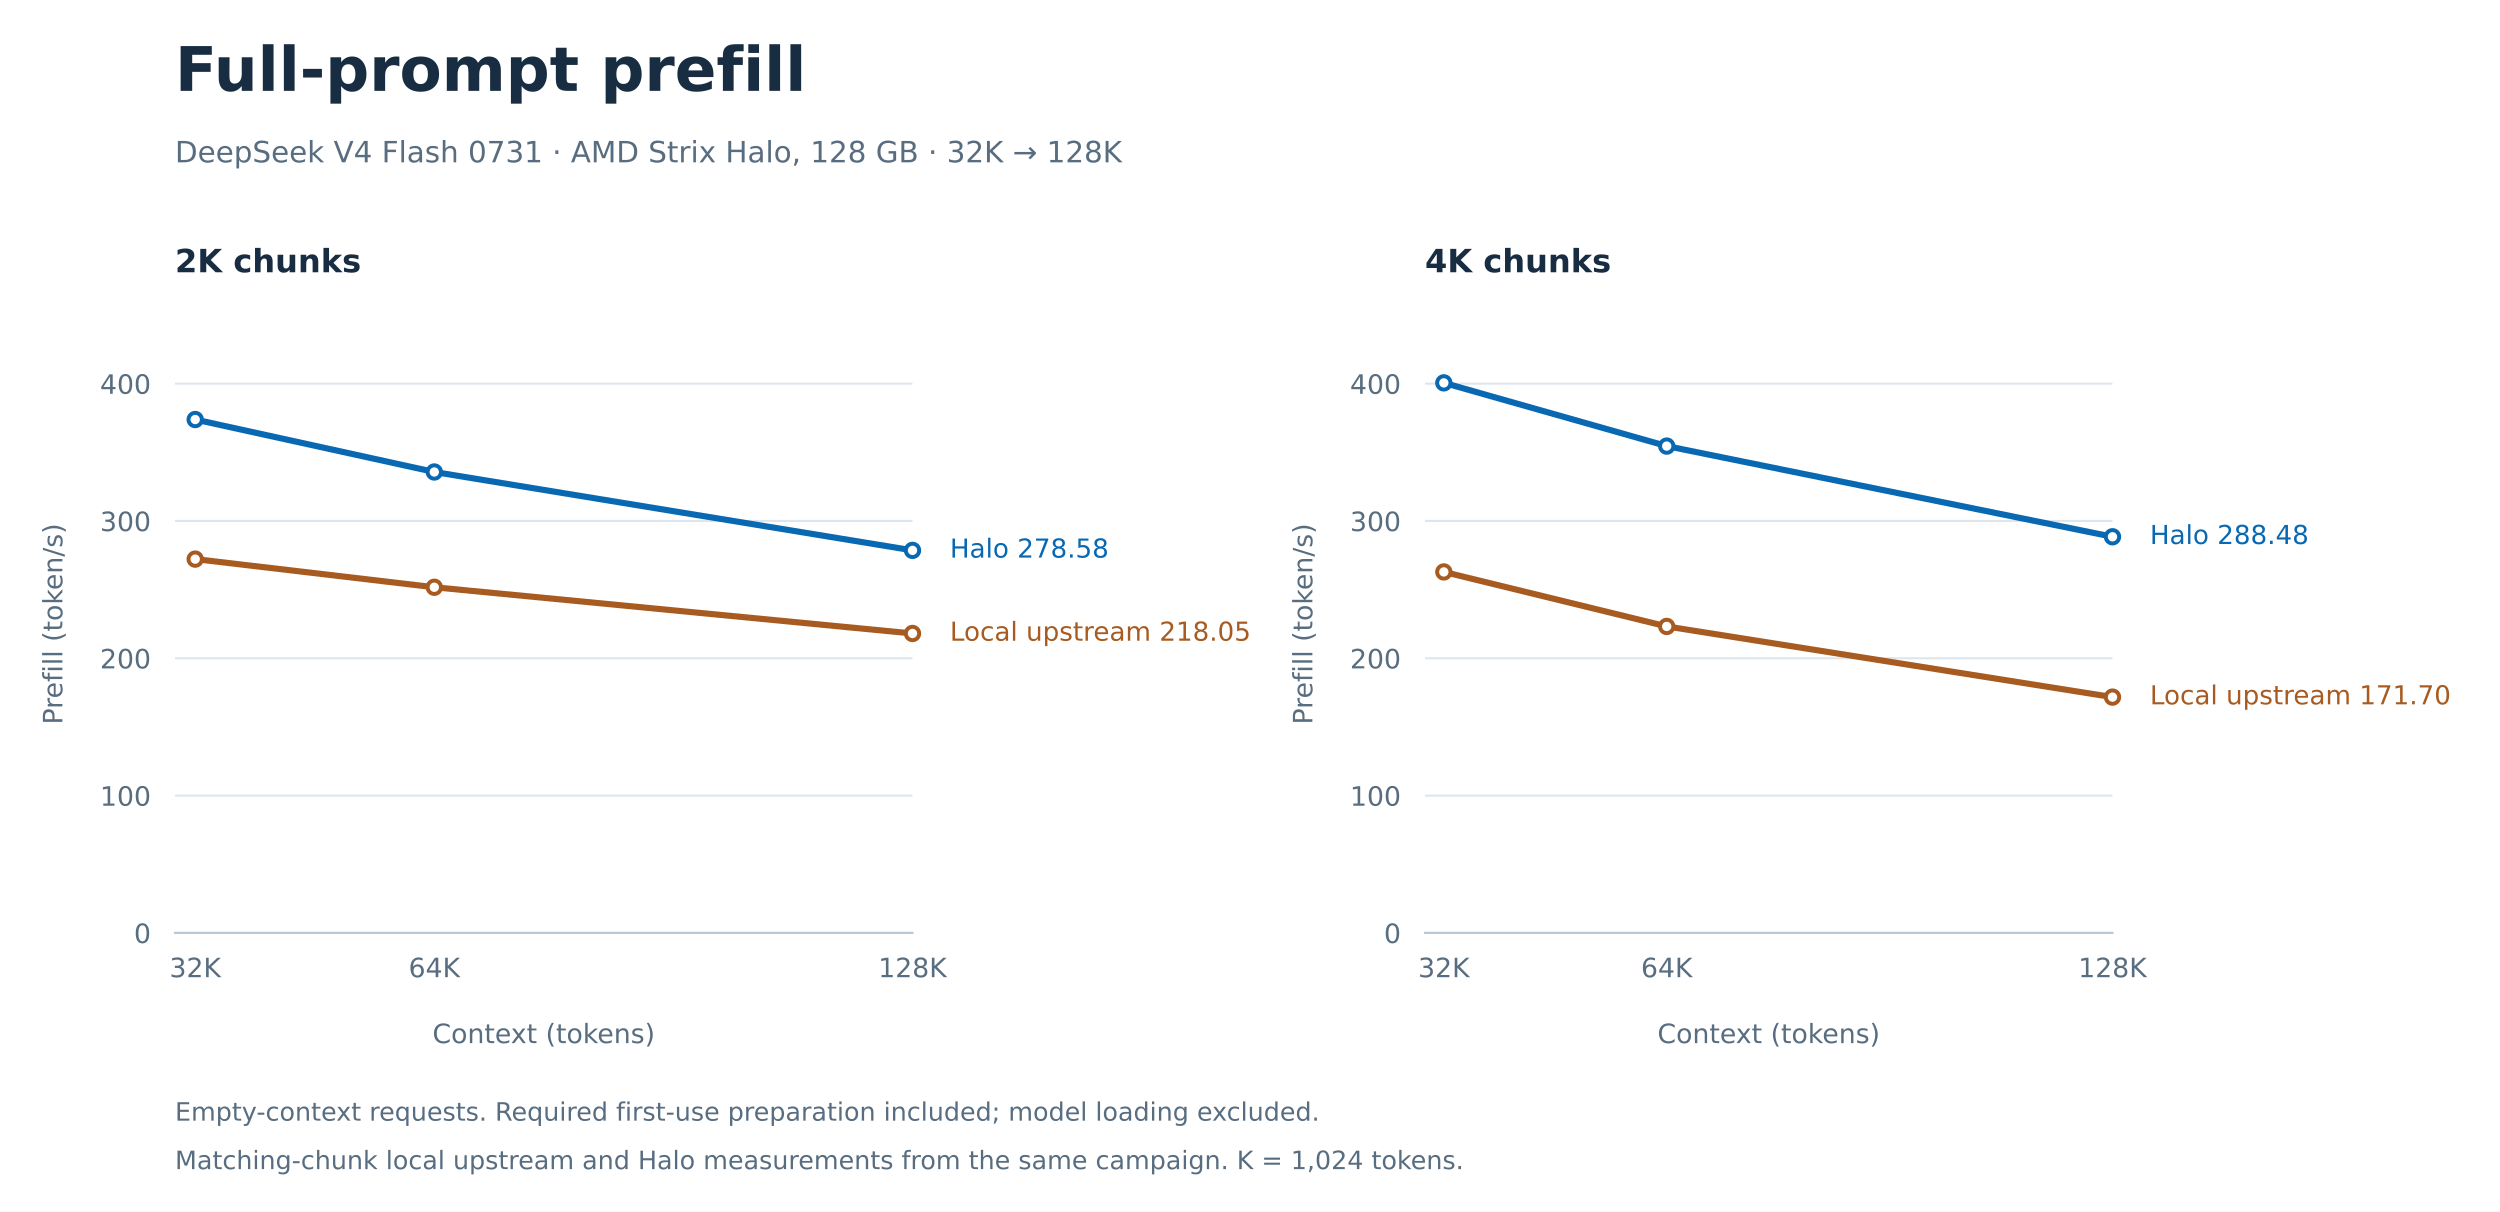
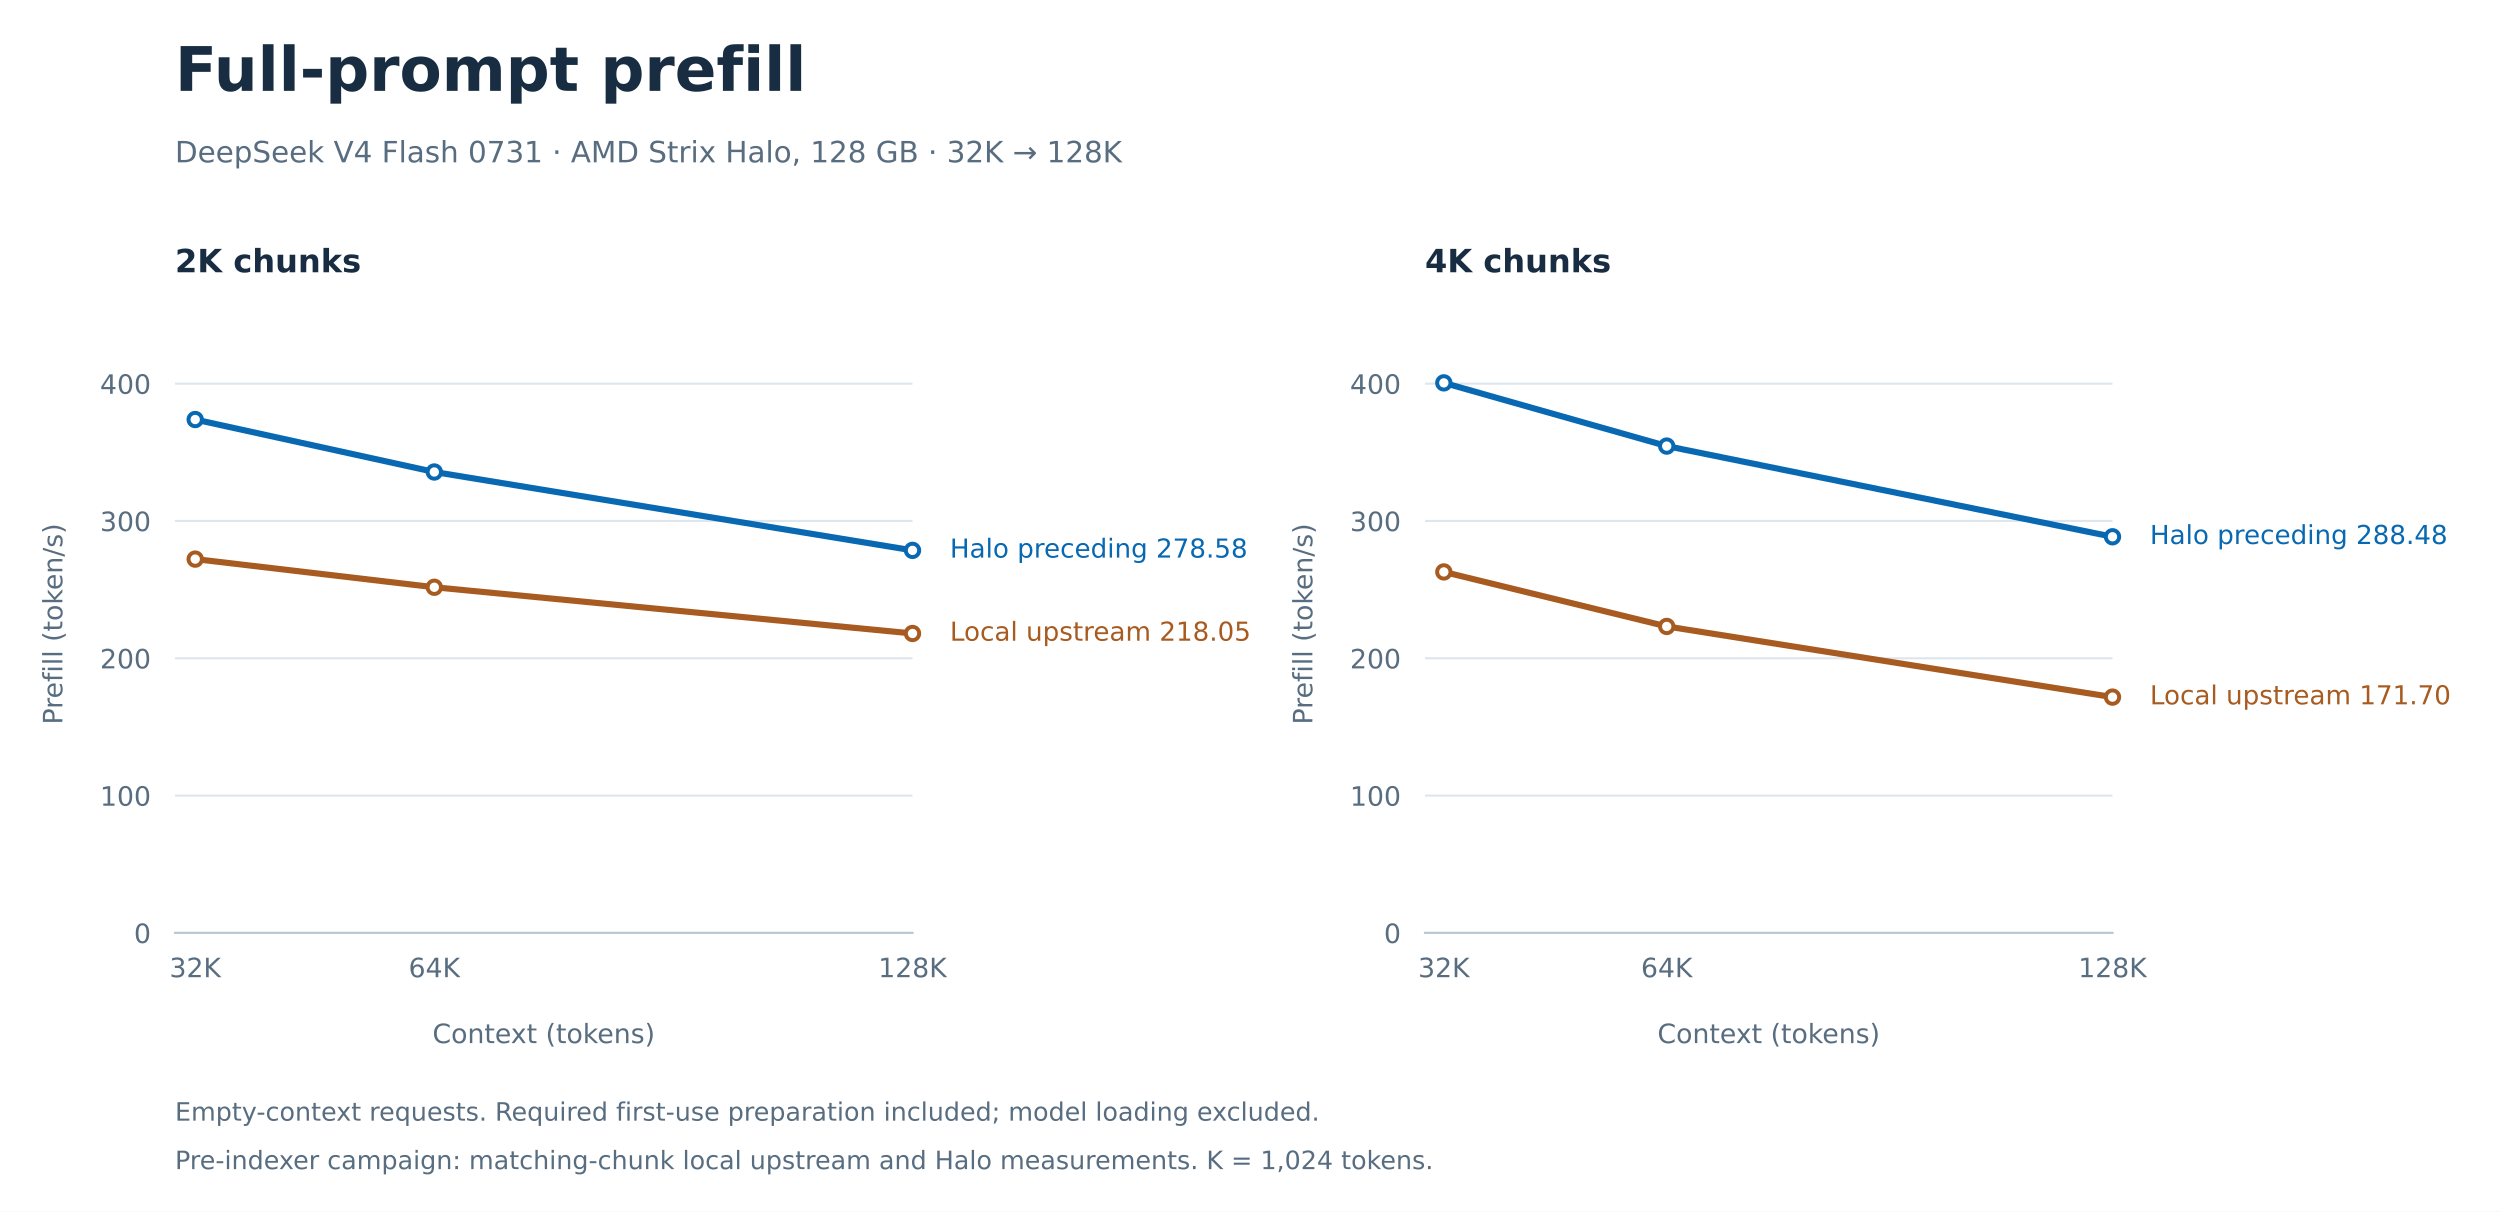
<svg xmlns="http://www.w3.org/2000/svg" xmlns:xlink="http://www.w3.org/1999/xlink" width="936pt" height="453.6pt" viewBox="0 0 936 453.6" version="1.1">
  <defs>
    <style type="text/css">*{stroke-linejoin: round; stroke-linecap: butt}</style>
  </defs>
  <g id="figure_1">
    <g id="patch_1">
      <path d="M 0 453.6 L 936 453.6 L 936 0 L 0 0 z " style="fill: #ffffff" />
    </g>
    <g id="axes_1">
      <g id="patch_2">
        <path d="M 65.52 349.272 L 341.64 349.272 L 341.64 117.936 L 65.52 117.936 z " style="fill: #ffffff" />
      </g>
      <g id="matplotlib.axis_1">
        <g id="xtick_1">
          <g id="line2d_1" />
          <g id="text_1">
            <text style="font-size: 10px; font-family: 'DejaVu Sans'; text-anchor: middle; fill: #586d80" x="73.082" y="365.87" transform="rotate(-0 73.08194 365.8704)">32K</text>
          </g>
        </g>
        <g id="xtick_2">
          <g id="line2d_2" />
          <g id="text_2">
            <text style="font-size: 10px; font-family: 'DejaVu Sans'; text-anchor: middle; fill: #586d80" x="162.601" y="365.87" transform="rotate(-0 162.6013 365.8704)">64K</text>
          </g>
        </g>
        <g id="xtick_3">
          <g id="line2d_3" />
          <g id="text_3">
            <text style="font-size: 10px; font-family: 'DejaVu Sans'; text-anchor: middle; fill: #586d80" x="341.64" y="365.87" transform="rotate(-0 341.64 365.8704)">128K</text>
          </g>
        </g>
        <g id="text_4">
          <text style="font-size: 10px; font-family: 'DejaVu Sans'; text-anchor: middle; fill: #586d80" x="203.58" y="390.549" transform="rotate(-0 203.58 390.5486)">Context (tokens)</text>
        </g>
      </g>
      <g id="matplotlib.axis_2">
        <g id="ytick_1">
          <g id="line2d_4">
-             <path d="M 65.52 349.272 L 341.64 349.272 " clip-path="url(#p88573e8832)" style="fill: none; stroke: #dee6ed; stroke-width: 0.8; stroke-linecap: square" />
+             <path d="M 65.52 349.272 L 341.64 349.272 " clip-path="url(#p24099a1842)" style="fill: none; stroke: #dee6ed; stroke-width: 0.8; stroke-linecap: square" />
          </g>
          <g id="line2d_5" />
          <g id="text_5">
            <text style="font-size: 10px; font-family: 'DejaVu Sans'; text-anchor: end; fill: #586d80" x="56.52" y="353.071" transform="rotate(-0 56.52 353.0712)">0</text>
          </g>
        </g>
        <g id="ytick_2">
          <g id="line2d_6">
-             <path d="M 65.52 297.864 L 341.64 297.864 " clip-path="url(#p88573e8832)" style="fill: none; stroke: #dee6ed; stroke-width: 0.8; stroke-linecap: square" />
+             <path d="M 65.52 297.864 L 341.64 297.864 " clip-path="url(#p24099a1842)" style="fill: none; stroke: #dee6ed; stroke-width: 0.8; stroke-linecap: square" />
          </g>
          <g id="line2d_7" />
          <g id="text_6">
            <text style="font-size: 10px; font-family: 'DejaVu Sans'; text-anchor: end; fill: #586d80" x="56.52" y="301.663" transform="rotate(-0 56.52 301.6632)">100</text>
          </g>
        </g>
        <g id="ytick_3">
          <g id="line2d_8">
-             <path d="M 65.52 246.456 L 341.64 246.456 " clip-path="url(#p88573e8832)" style="fill: none; stroke: #dee6ed; stroke-width: 0.8; stroke-linecap: square" />
+             <path d="M 65.52 246.456 L 341.64 246.456 " clip-path="url(#p24099a1842)" style="fill: none; stroke: #dee6ed; stroke-width: 0.8; stroke-linecap: square" />
          </g>
          <g id="line2d_9" />
          <g id="text_7">
            <text style="font-size: 10px; font-family: 'DejaVu Sans'; text-anchor: end; fill: #586d80" x="56.52" y="250.255" transform="rotate(-0 56.52 250.2552)">200</text>
          </g>
        </g>
        <g id="ytick_4">
          <g id="line2d_10">
-             <path d="M 65.52 195.048 L 341.64 195.048 " clip-path="url(#p88573e8832)" style="fill: none; stroke: #dee6ed; stroke-width: 0.8; stroke-linecap: square" />
+             <path d="M 65.52 195.048 L 341.64 195.048 " clip-path="url(#p24099a1842)" style="fill: none; stroke: #dee6ed; stroke-width: 0.8; stroke-linecap: square" />
          </g>
          <g id="line2d_11" />
          <g id="text_8">
            <text style="font-size: 10px; font-family: 'DejaVu Sans'; text-anchor: end; fill: #586d80" x="56.52" y="198.847" transform="rotate(-0 56.52 198.8472)">300</text>
          </g>
        </g>
        <g id="ytick_5">
          <g id="line2d_12">
-             <path d="M 65.52 143.64 L 341.64 143.64 " clip-path="url(#p88573e8832)" style="fill: none; stroke: #dee6ed; stroke-width: 0.8; stroke-linecap: square" />
+             <path d="M 65.52 143.64 L 341.64 143.64 " clip-path="url(#p24099a1842)" style="fill: none; stroke: #dee6ed; stroke-width: 0.8; stroke-linecap: square" />
          </g>
          <g id="line2d_13" />
          <g id="text_9">
            <text style="font-size: 10px; font-family: 'DejaVu Sans'; text-anchor: end; fill: #586d80" x="56.52" y="147.439" transform="rotate(-0 56.52 147.4392)">400</text>
          </g>
        </g>
        <g id="text_10">
          <text style="font-size: 10px; font-family: 'DejaVu Sans'; text-anchor: middle; fill: #586d80" x="23.353" y="233.604" transform="rotate(-90 23.35281 233.604)">Prefill (token/s)</text>
        </g>
      </g>
      <g id="line2d_14">
        <path d="M 73.082 209.332 L 162.601 219.872 L 341.64 237.175 " style="fill: none; stroke: #a75b20; stroke-width: 2.3; stroke-linecap: square" />
        <defs>
-           <path id="ma322d2966f" d="M 0 2.5 C 0.663 2.5 1.299 2.237 1.768 1.768 C 2.237 1.299 2.5 0.663 2.5 0 C 2.5 -0.663 2.237 -1.299 1.768 -1.768 C 1.299 -2.237 0.663 -2.5 0 -2.5 C -0.663 -2.5 -1.299 -2.237 -1.768 -1.768 C -2.237 -1.299 -2.5 -0.663 -2.5 0 C -2.5 0.663 -2.237 1.299 -1.768 1.768 C -1.299 2.237 -0.663 2.5 0 2.5 z " style="stroke: #a75b20; stroke-width: 1.5" />
+           <path id="m57041c24fa" d="M 0 2.5 C 0.663 2.5 1.299 2.237 1.768 1.768 C 2.237 1.299 2.5 0.663 2.5 0 C 2.5 -0.663 2.237 -1.299 1.768 -1.768 C 1.299 -2.237 0.663 -2.5 0 -2.5 C -0.663 -2.5 -1.299 -2.237 -1.768 -1.768 C -2.237 -1.299 -2.5 -0.663 -2.5 0 C -2.5 0.663 -2.237 1.299 -1.768 1.768 C -1.299 2.237 -0.663 2.5 0 2.5 z " style="stroke: #a75b20; stroke-width: 1.5" />
        </defs>
        <g>
-           <use xlink:href="#ma322d2966f" x="73.082" y="209.332" style="fill: #ffffff; stroke: #a75b20; stroke-width: 1.5" />
-           <use xlink:href="#ma322d2966f" x="162.601" y="219.872" style="fill: #ffffff; stroke: #a75b20; stroke-width: 1.5" />
-           <use xlink:href="#ma322d2966f" x="341.64" y="237.175" style="fill: #ffffff; stroke: #a75b20; stroke-width: 1.5" />
+           <use xlink:href="#m57041c24fa" x="73.082" y="209.332" style="fill: #ffffff; stroke: #a75b20; stroke-width: 1.5" />
+           <use xlink:href="#m57041c24fa" x="162.601" y="219.872" style="fill: #ffffff; stroke: #a75b20; stroke-width: 1.5" />
+           <use xlink:href="#m57041c24fa" x="341.64" y="237.175" style="fill: #ffffff; stroke: #a75b20; stroke-width: 1.5" />
        </g>
      </g>
      <g id="line2d_15">
        <path d="M 73.082 157.072 L 162.601 176.715 L 341.64 206.061 " style="fill: none; stroke: #0868b2; stroke-width: 2.3; stroke-linecap: square" />
        <defs>
-           <path id="m875a9124fd" d="M 0 2.5 C 0.663 2.5 1.299 2.237 1.768 1.768 C 2.237 1.299 2.5 0.663 2.5 0 C 2.5 -0.663 2.237 -1.299 1.768 -1.768 C 1.299 -2.237 0.663 -2.5 0 -2.5 C -0.663 -2.5 -1.299 -2.237 -1.768 -1.768 C -2.237 -1.299 -2.5 -0.663 -2.5 0 C -2.5 0.663 -2.237 1.299 -1.768 1.768 C -1.299 2.237 -0.663 2.5 0 2.5 z " style="stroke: #0868b2; stroke-width: 1.5" />
+           <path id="mdaeeaf1e87" d="M 0 2.5 C 0.663 2.5 1.299 2.237 1.768 1.768 C 2.237 1.299 2.5 0.663 2.5 0 C 2.5 -0.663 2.237 -1.299 1.768 -1.768 C 1.299 -2.237 0.663 -2.5 0 -2.5 C -0.663 -2.5 -1.299 -2.237 -1.768 -1.768 C -2.237 -1.299 -2.5 -0.663 -2.5 0 C -2.5 0.663 -2.237 1.299 -1.768 1.768 C -1.299 2.237 -0.663 2.5 0 2.5 z " style="stroke: #0868b2; stroke-width: 1.5" />
        </defs>
        <g>
-           <use xlink:href="#m875a9124fd" x="73.082" y="157.072" style="fill: #ffffff; stroke: #0868b2; stroke-width: 1.5" />
-           <use xlink:href="#m875a9124fd" x="162.601" y="176.715" style="fill: #ffffff; stroke: #0868b2; stroke-width: 1.5" />
-           <use xlink:href="#m875a9124fd" x="341.64" y="206.061" style="fill: #ffffff; stroke: #0868b2; stroke-width: 1.5" />
+           <use xlink:href="#mdaeeaf1e87" x="73.082" y="157.072" style="fill: #ffffff; stroke: #0868b2; stroke-width: 1.5" />
+           <use xlink:href="#mdaeeaf1e87" x="162.601" y="176.715" style="fill: #ffffff; stroke: #0868b2; stroke-width: 1.5" />
+           <use xlink:href="#mdaeeaf1e87" x="341.64" y="206.061" style="fill: #ffffff; stroke: #0868b2; stroke-width: 1.5" />
        </g>
      </g>
      <g id="patch_3">
        <path d="M 65.52 349.272 L 341.64 349.272 " style="fill: none; stroke: #b9c8d4; stroke-width: 0.8; stroke-linejoin: miter; stroke-linecap: square" />
      </g>
      <g id="text_11">
        <text style="font-size: 9.8px; font-family: 'DejaVu Sans'; text-anchor: start; fill: #a75b20" x="355.64" y="239.879" transform="rotate(-0 355.64 239.8794)">Local upstream  218.05</text>
      </g>
      <g id="text_12">
-         <text style="font-size: 9.8px; font-family: 'DejaVu Sans'; text-anchor: start; fill: #0868b2" x="355.64" y="208.766" transform="rotate(-0 355.64 208.7655)">Halo  278.58</text>
+         <text style="font-size: 9.8px; font-family: 'DejaVu Sans'; text-anchor: start; fill: #0868b2" x="355.64" y="208.766" transform="rotate(-0 355.64 208.7655)">Halo preceding  278.58</text>
      </g>
      <g id="text_13">
        <text style="font-weight: 700; font-size: 12px; font-family: 'DejaVu Sans'; text-anchor: start; fill: #182d42" x="65.52" y="101.936" transform="rotate(-0 65.52 101.936)">2K chunks</text>
      </g>
    </g>
    <g id="axes_2">
      <g id="patch_4">
        <path d="M 533.52 349.272 L 790.92 349.272 L 790.92 117.936 L 533.52 117.936 z " style="fill: #ffffff" />
      </g>
      <g id="matplotlib.axis_3">
        <g id="xtick_4">
          <g id="line2d_16" />
          <g id="text_14">
            <text style="font-size: 10px; font-family: 'DejaVu Sans'; text-anchor: middle; fill: #586d80" x="540.569" y="365.87" transform="rotate(-0 540.5693 365.8704)">32K</text>
          </g>
        </g>
        <g id="xtick_5">
          <g id="line2d_17" />
          <g id="text_15">
            <text style="font-size: 10px; font-family: 'DejaVu Sans'; text-anchor: middle; fill: #586d80" x="624.02" y="365.87" transform="rotate(-0 624.0195 365.8704)">64K</text>
          </g>
        </g>
        <g id="xtick_6">
          <g id="line2d_18" />
          <g id="text_16">
            <text style="font-size: 10px; font-family: 'DejaVu Sans'; text-anchor: middle; fill: #586d80" x="790.92" y="365.87" transform="rotate(-0 790.92 365.8704)">128K</text>
          </g>
        </g>
        <g id="text_17">
          <text style="font-size: 10px; font-family: 'DejaVu Sans'; text-anchor: middle; fill: #586d80" x="662.22" y="390.549" transform="rotate(-0 662.22 390.5486)">Context (tokens)</text>
        </g>
      </g>
      <g id="matplotlib.axis_4">
        <g id="ytick_6">
          <g id="line2d_19">
-             <path d="M 533.52 349.272 L 790.92 349.272 " clip-path="url(#pee1aa72ef6)" style="fill: none; stroke: #dee6ed; stroke-width: 0.8; stroke-linecap: square" />
+             <path d="M 533.52 349.272 L 790.92 349.272 " clip-path="url(#pe4740c6ee7)" style="fill: none; stroke: #dee6ed; stroke-width: 0.8; stroke-linecap: square" />
          </g>
          <g id="line2d_20" />
          <g id="text_18">
            <text style="font-size: 10px; font-family: 'DejaVu Sans'; text-anchor: end; fill: #586d80" x="524.52" y="353.071" transform="rotate(-0 524.52 353.0712)">0</text>
          </g>
        </g>
        <g id="ytick_7">
          <g id="line2d_21">
-             <path d="M 533.52 297.864 L 790.92 297.864 " clip-path="url(#pee1aa72ef6)" style="fill: none; stroke: #dee6ed; stroke-width: 0.8; stroke-linecap: square" />
+             <path d="M 533.52 297.864 L 790.92 297.864 " clip-path="url(#pe4740c6ee7)" style="fill: none; stroke: #dee6ed; stroke-width: 0.8; stroke-linecap: square" />
          </g>
          <g id="line2d_22" />
          <g id="text_19">
            <text style="font-size: 10px; font-family: 'DejaVu Sans'; text-anchor: end; fill: #586d80" x="524.52" y="301.663" transform="rotate(-0 524.52 301.6632)">100</text>
          </g>
        </g>
        <g id="ytick_8">
          <g id="line2d_23">
-             <path d="M 533.52 246.456 L 790.92 246.456 " clip-path="url(#pee1aa72ef6)" style="fill: none; stroke: #dee6ed; stroke-width: 0.8; stroke-linecap: square" />
+             <path d="M 533.52 246.456 L 790.92 246.456 " clip-path="url(#pe4740c6ee7)" style="fill: none; stroke: #dee6ed; stroke-width: 0.8; stroke-linecap: square" />
          </g>
          <g id="line2d_24" />
          <g id="text_20">
            <text style="font-size: 10px; font-family: 'DejaVu Sans'; text-anchor: end; fill: #586d80" x="524.52" y="250.255" transform="rotate(-0 524.52 250.2552)">200</text>
          </g>
        </g>
        <g id="ytick_9">
          <g id="line2d_25">
-             <path d="M 533.52 195.048 L 790.92 195.048 " clip-path="url(#pee1aa72ef6)" style="fill: none; stroke: #dee6ed; stroke-width: 0.8; stroke-linecap: square" />
+             <path d="M 533.52 195.048 L 790.92 195.048 " clip-path="url(#pe4740c6ee7)" style="fill: none; stroke: #dee6ed; stroke-width: 0.8; stroke-linecap: square" />
          </g>
          <g id="line2d_26" />
          <g id="text_21">
            <text style="font-size: 10px; font-family: 'DejaVu Sans'; text-anchor: end; fill: #586d80" x="524.52" y="198.847" transform="rotate(-0 524.52 198.8472)">300</text>
          </g>
        </g>
        <g id="ytick_10">
          <g id="line2d_27">
-             <path d="M 533.52 143.64 L 790.92 143.64 " clip-path="url(#pee1aa72ef6)" style="fill: none; stroke: #dee6ed; stroke-width: 0.8; stroke-linecap: square" />
+             <path d="M 533.52 143.64 L 790.92 143.64 " clip-path="url(#pe4740c6ee7)" style="fill: none; stroke: #dee6ed; stroke-width: 0.8; stroke-linecap: square" />
          </g>
          <g id="line2d_28" />
          <g id="text_22">
            <text style="font-size: 10px; font-family: 'DejaVu Sans'; text-anchor: end; fill: #586d80" x="524.52" y="147.439" transform="rotate(-0 524.52 147.4392)">400</text>
          </g>
        </g>
        <g id="text_23">
          <text style="font-size: 10px; font-family: 'DejaVu Sans'; text-anchor: middle; fill: #586d80" x="491.353" y="233.604" transform="rotate(-90 491.3528 233.604)">Prefill (token/s)</text>
        </g>
      </g>
      <g id="line2d_29">
        <path d="M 540.569 214.129 L 624.02 234.538 L 790.92 261.003 " style="fill: none; stroke: #a75b20; stroke-width: 2.3; stroke-linecap: square" />
        <g>
-           <use xlink:href="#ma322d2966f" x="540.569" y="214.129" style="fill: #ffffff; stroke: #a75b20; stroke-width: 1.5" />
-           <use xlink:href="#ma322d2966f" x="624.02" y="234.538" style="fill: #ffffff; stroke: #a75b20; stroke-width: 1.5" />
-           <use xlink:href="#ma322d2966f" x="790.92" y="261.003" style="fill: #ffffff; stroke: #a75b20; stroke-width: 1.5" />
+           <use xlink:href="#m57041c24fa" x="540.569" y="214.129" style="fill: #ffffff; stroke: #a75b20; stroke-width: 1.5" />
+           <use xlink:href="#m57041c24fa" x="624.02" y="234.538" style="fill: #ffffff; stroke: #a75b20; stroke-width: 1.5" />
+           <use xlink:href="#m57041c24fa" x="790.92" y="261.003" style="fill: #ffffff; stroke: #a75b20; stroke-width: 1.5" />
        </g>
      </g>
      <g id="line2d_30">
        <path d="M 540.569 143.344 L 624.02 167.016 L 790.92 200.969 " style="fill: none; stroke: #0868b2; stroke-width: 2.3; stroke-linecap: square" />
        <g>
-           <use xlink:href="#m875a9124fd" x="540.569" y="143.344" style="fill: #ffffff; stroke: #0868b2; stroke-width: 1.5" />
-           <use xlink:href="#m875a9124fd" x="624.02" y="167.016" style="fill: #ffffff; stroke: #0868b2; stroke-width: 1.5" />
-           <use xlink:href="#m875a9124fd" x="790.92" y="200.969" style="fill: #ffffff; stroke: #0868b2; stroke-width: 1.5" />
+           <use xlink:href="#mdaeeaf1e87" x="540.569" y="143.344" style="fill: #ffffff; stroke: #0868b2; stroke-width: 1.5" />
+           <use xlink:href="#mdaeeaf1e87" x="624.02" y="167.016" style="fill: #ffffff; stroke: #0868b2; stroke-width: 1.5" />
+           <use xlink:href="#mdaeeaf1e87" x="790.92" y="200.969" style="fill: #ffffff; stroke: #0868b2; stroke-width: 1.5" />
        </g>
      </g>
      <g id="patch_5">
        <path d="M 533.52 349.272 L 790.92 349.272 " style="fill: none; stroke: #b9c8d4; stroke-width: 0.8; stroke-linejoin: miter; stroke-linecap: square" />
      </g>
      <g id="text_24">
        <text style="font-size: 9.8px; font-family: 'DejaVu Sans'; text-anchor: start; fill: #a75b20" x="804.92" y="263.707" transform="rotate(-0 804.92 263.707)">Local upstream  171.70</text>
      </g>
      <g id="text_25">
-         <text style="font-size: 9.8px; font-family: 'DejaVu Sans'; text-anchor: start; fill: #0868b2" x="804.92" y="203.673" transform="rotate(-0 804.92 203.6728)">Halo  288.48</text>
+         <text style="font-size: 9.8px; font-family: 'DejaVu Sans'; text-anchor: start; fill: #0868b2" x="804.92" y="203.673" transform="rotate(-0 804.92 203.6728)">Halo preceding  288.48</text>
      </g>
      <g id="text_26">
        <text style="font-weight: 700; font-size: 12px; font-family: 'DejaVu Sans'; text-anchor: start; fill: #182d42" x="533.52" y="101.936" transform="rotate(-0 533.52 101.936)">4K chunks</text>
      </g>
    </g>
    <g id="text_27">
      <text style="font-weight: 700; font-size: 23px; font-family: 'DejaVu Sans'; text-anchor: start; fill: #182d42" x="65.52" y="34.02" transform="rotate(-0 65.52 34.02)">Full-prompt prefill</text>
    </g>
    <g id="text_28">
      <text style="font-size: 11px; font-family: 'DejaVu Sans'; text-anchor: start; fill: #586d80" x="65.52" y="60.782" transform="rotate(-0 65.52 60.7824)">DeepSeek V4 Flash 0731  ·  AMD Strix Halo, 128 GB  ·  32K → 128K</text>
    </g>
    <g id="text_29">
      <text style="font-size: 9.5px; font-family: 'DejaVu Sans'; text-anchor: start; fill: #586d80" x="65.52" y="419.58" transform="rotate(-0 65.52 419.58)">Empty-context requests. Required first-use preparation included; model loading excluded.</text>
    </g>
    <g id="text_30">
-       <text style="font-size: 9.5px; font-family: 'DejaVu Sans'; text-anchor: start; fill: #586d80" x="65.52" y="437.724" transform="rotate(-0 65.52 437.724)">Matching-chunk local upstream and Halo measurements from the same campaign. K = 1,024 tokens.</text>
+       <text style="font-size: 9.5px; font-family: 'DejaVu Sans'; text-anchor: start; fill: #586d80" x="65.52" y="437.724" transform="rotate(-0 65.52 437.724)">Pre-indexer campaign: matching-chunk local upstream and Halo measurements. K = 1,024 tokens.</text>
    </g>
  </g>
  <defs>
-     <clipPath id="p88573e8832">
+     <clipPath id="p24099a1842">
      <rect x="65.52" y="117.936" width="276.12" height="231.336" />
    </clipPath>
-     <clipPath id="pee1aa72ef6">
+     <clipPath id="pe4740c6ee7">
      <rect x="533.52" y="117.936" width="257.4" height="231.336" />
    </clipPath>
  </defs>
</svg>
